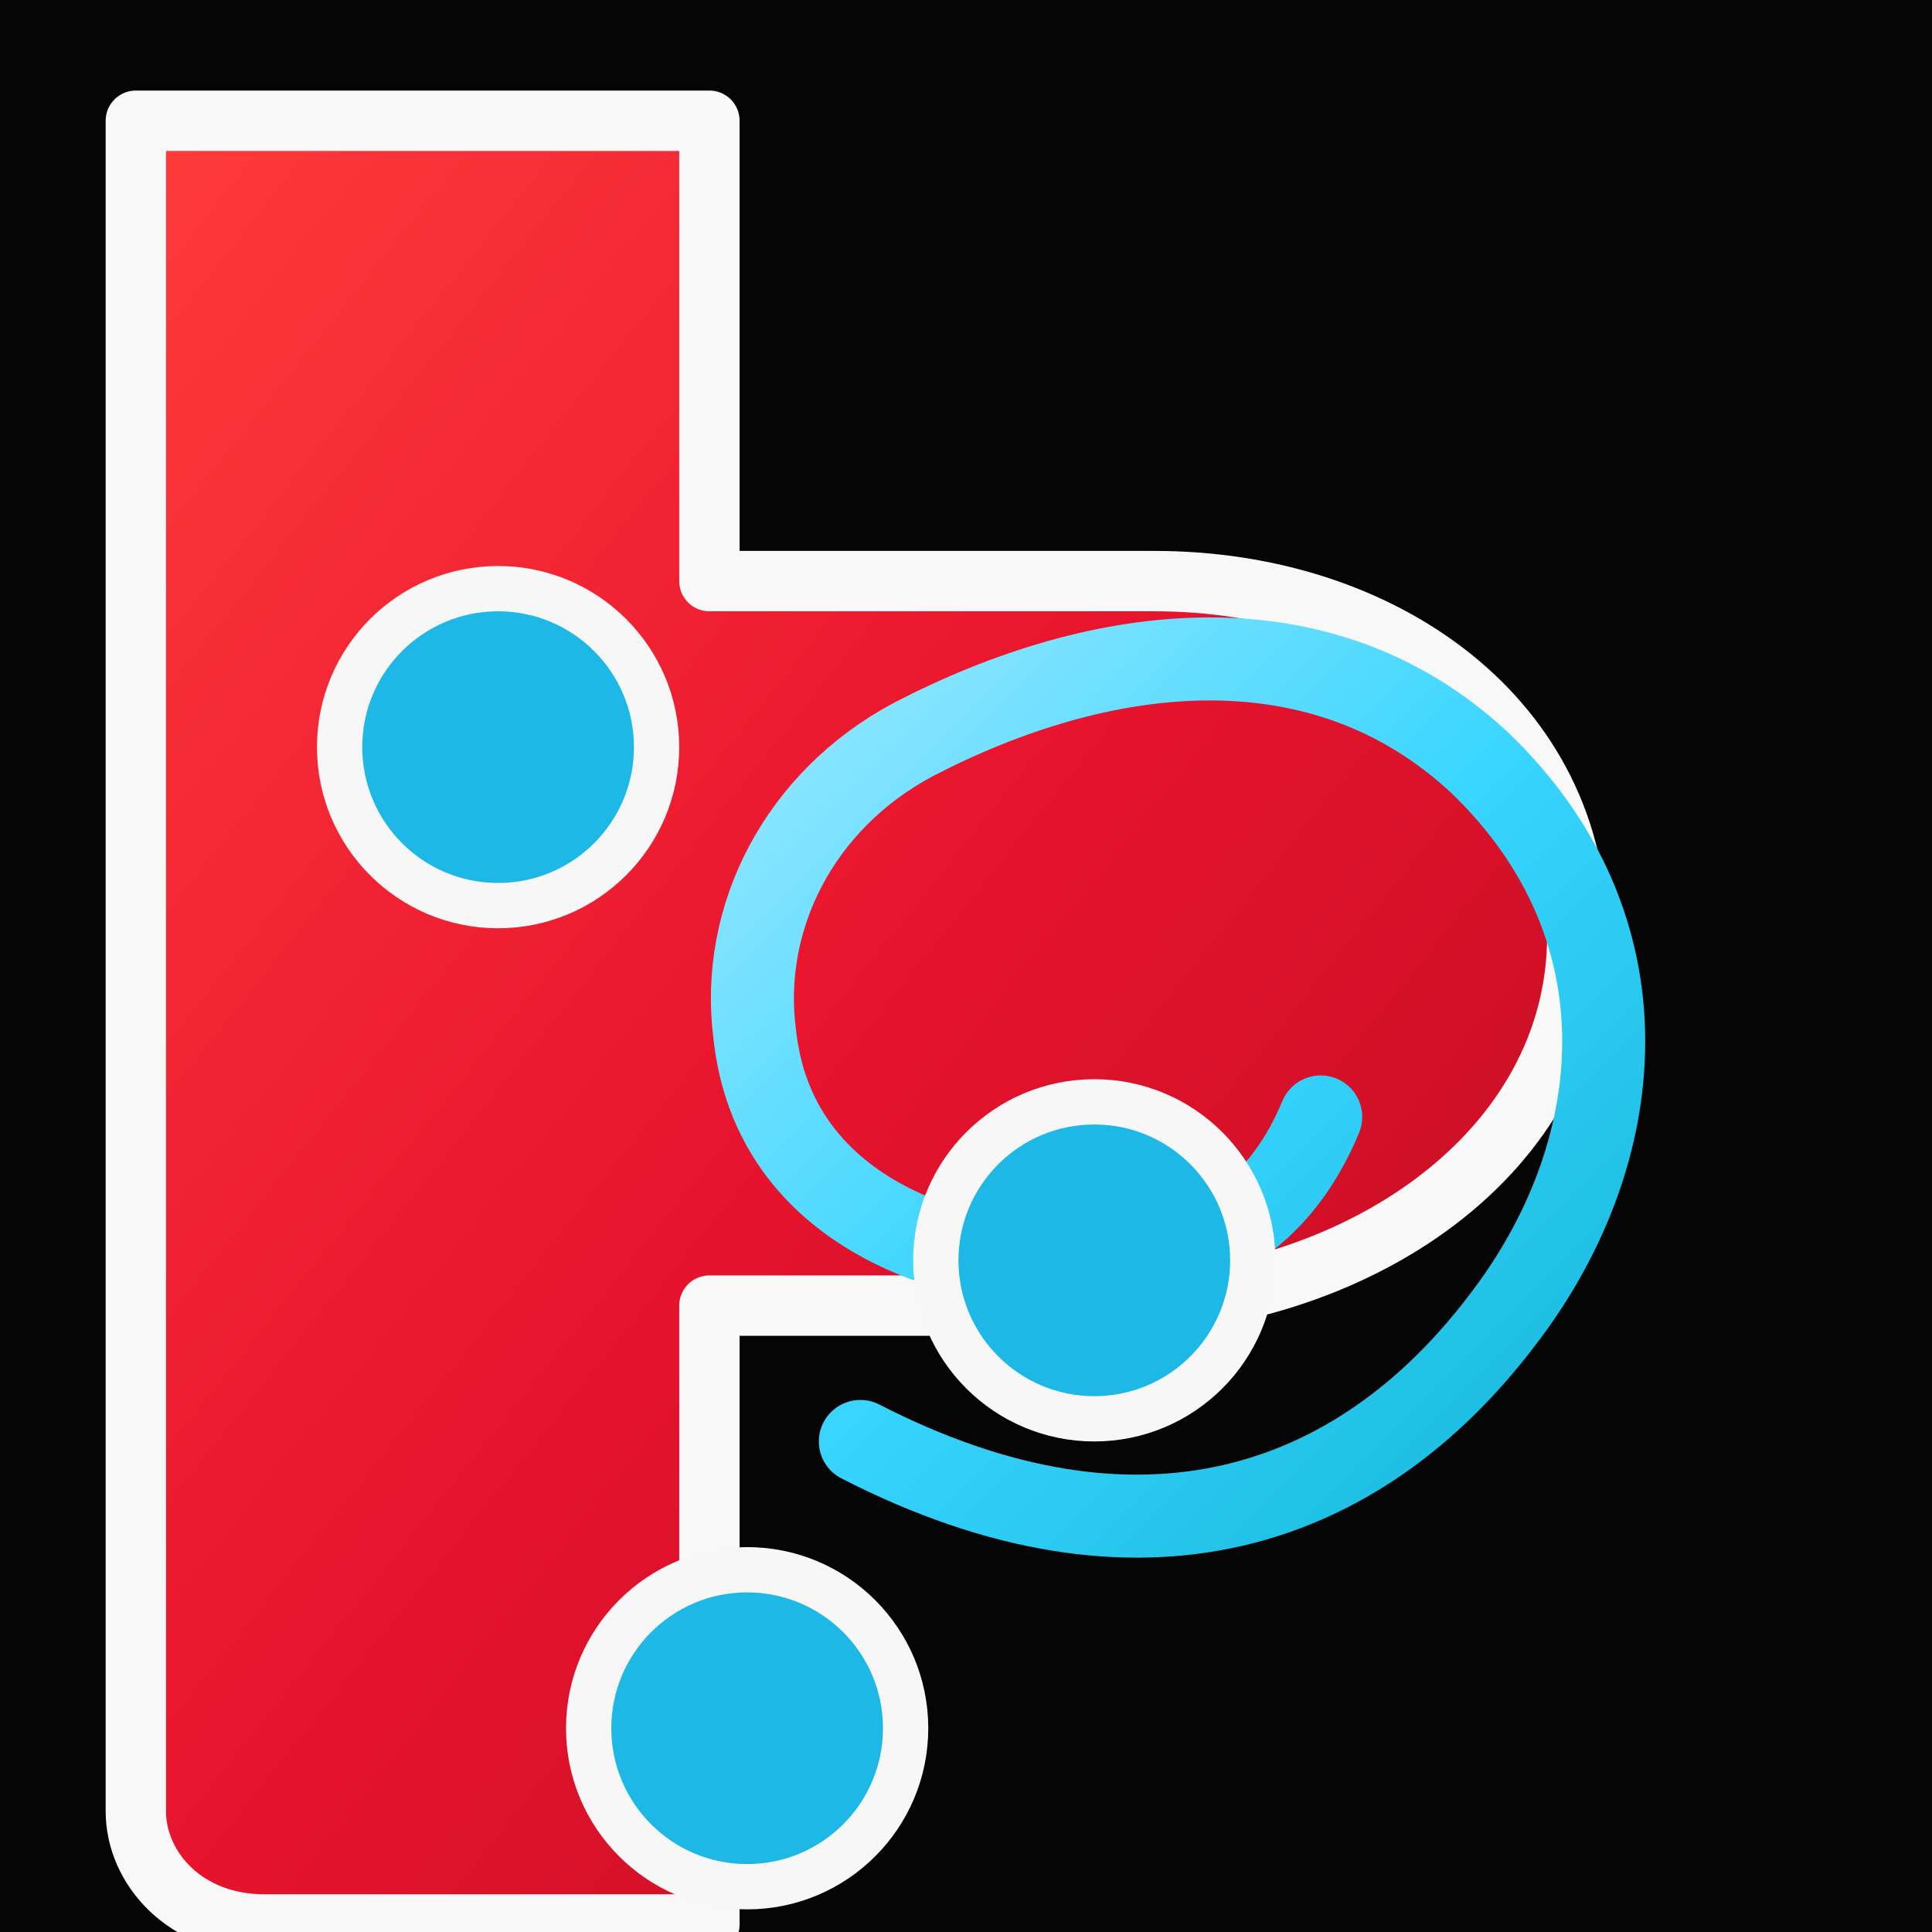
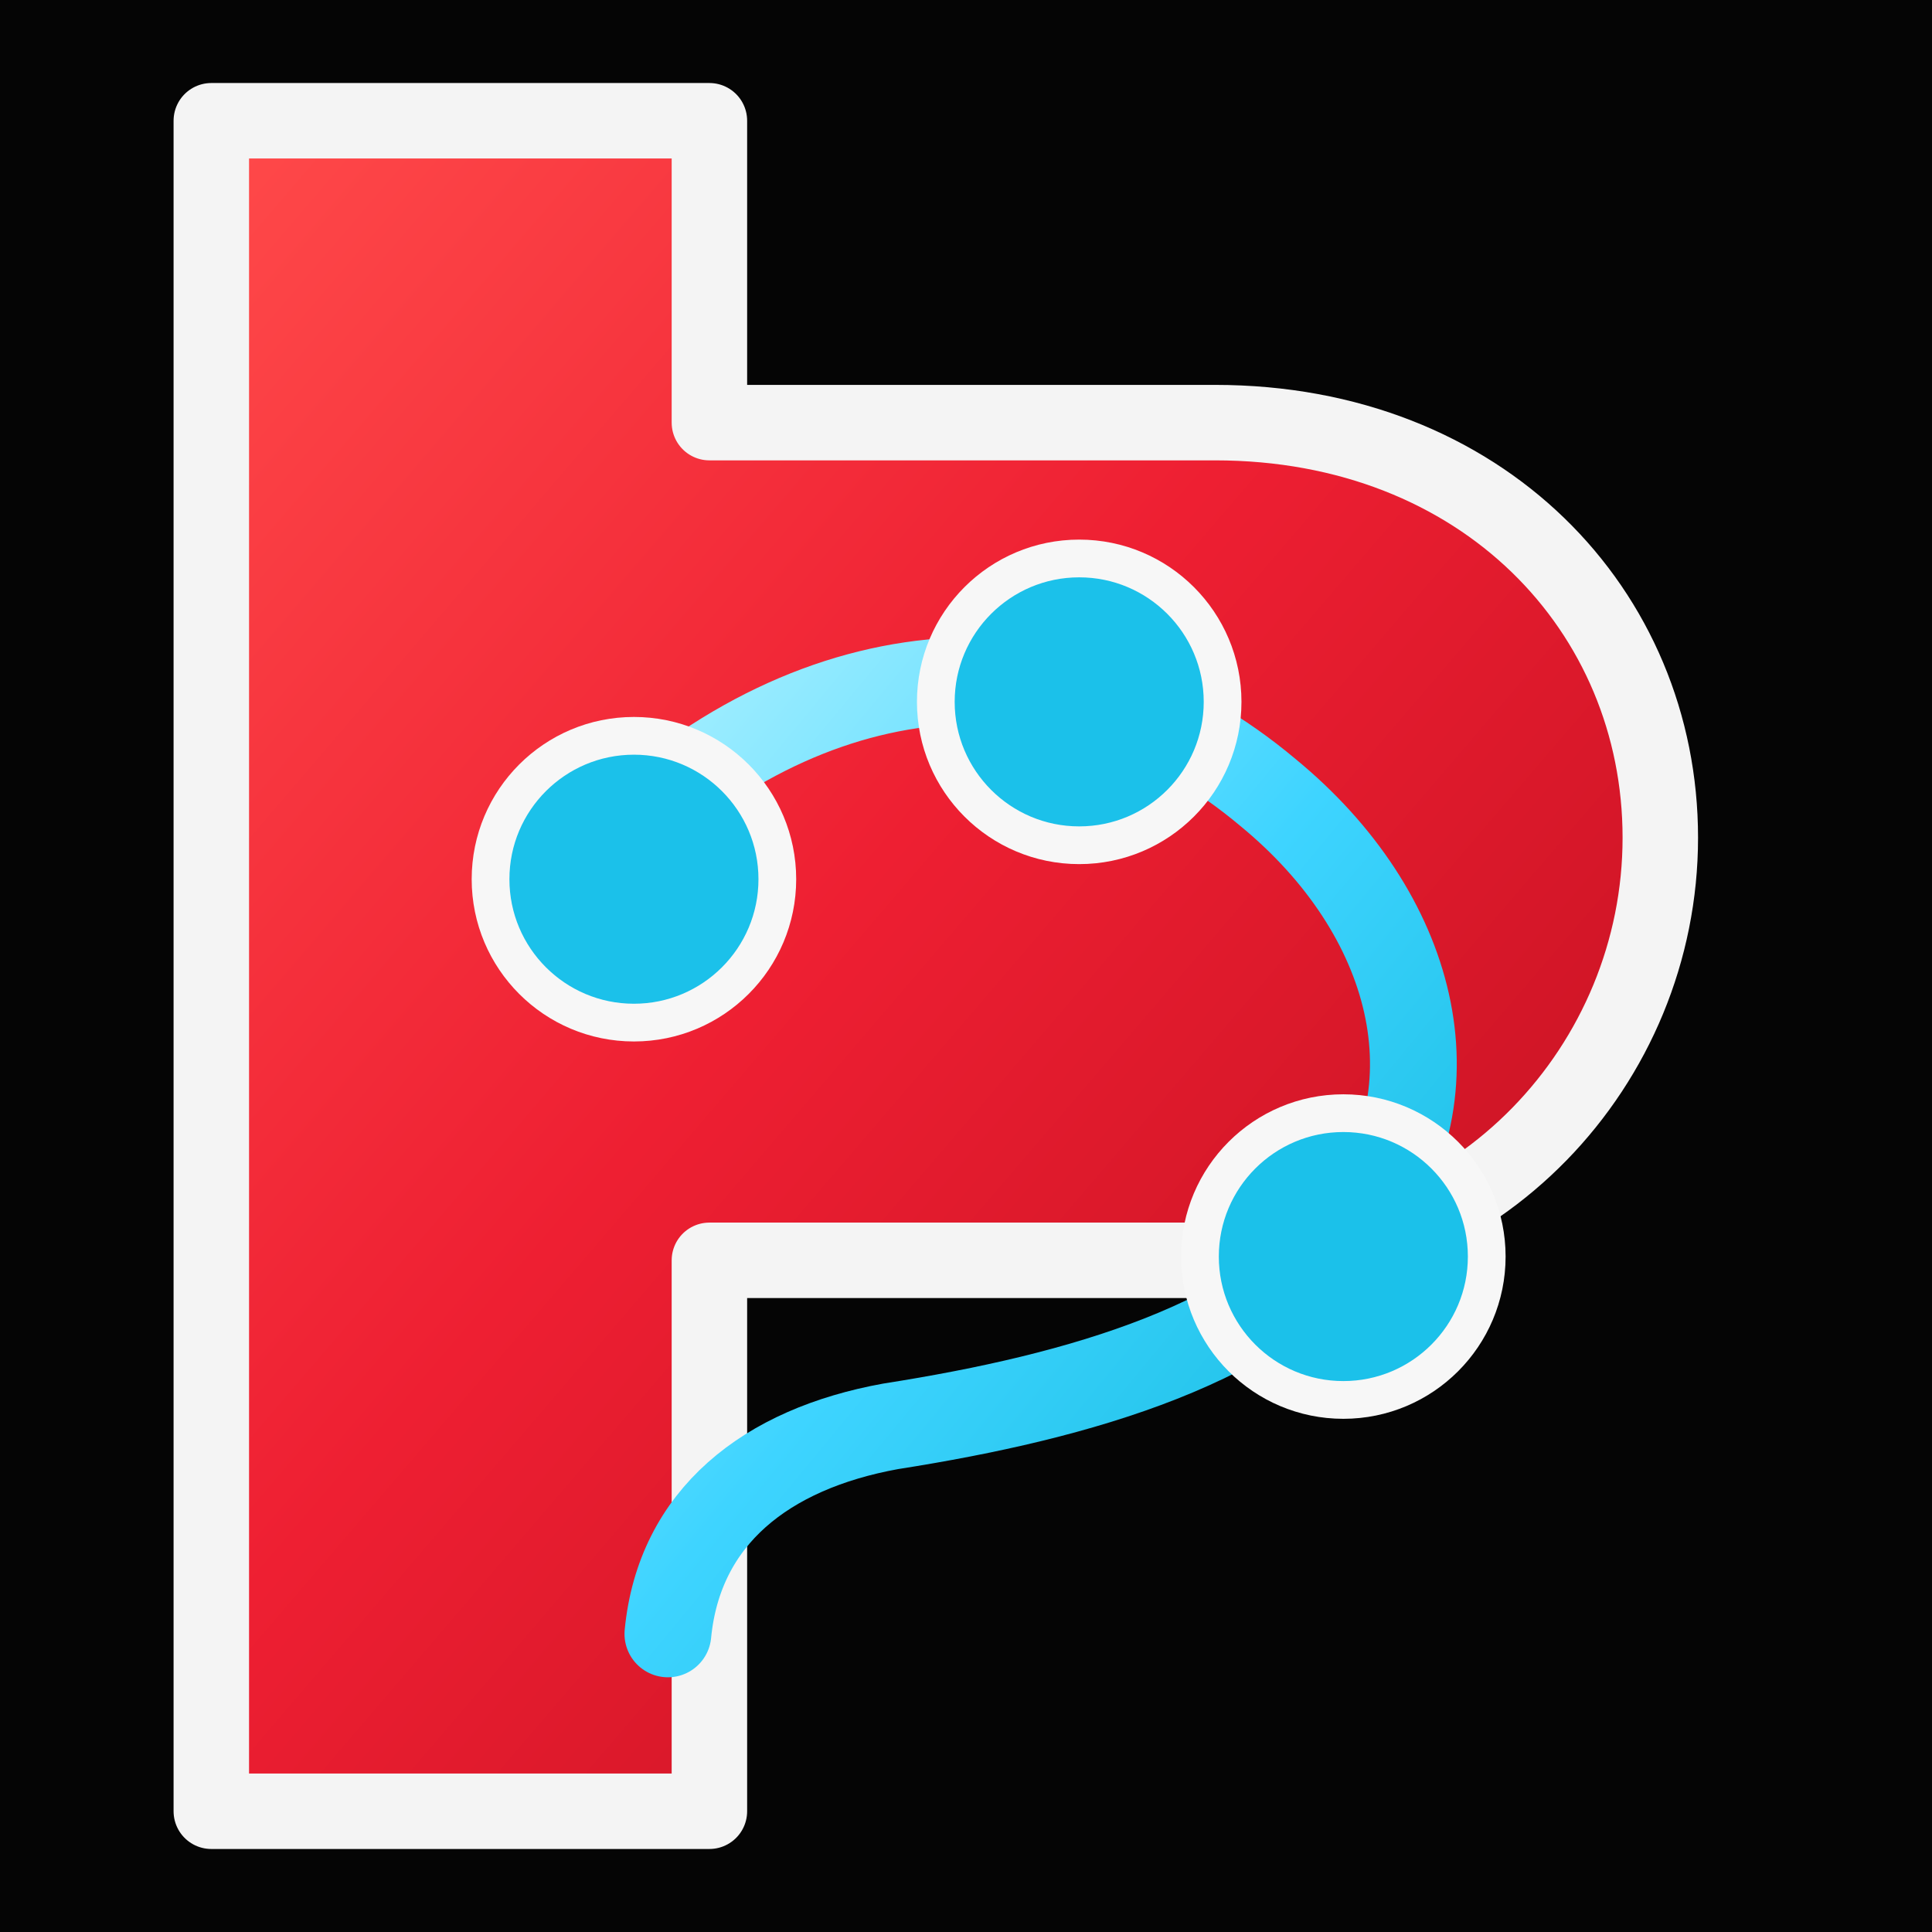
<svg xmlns="http://www.w3.org/2000/svg" viewBox="0 0 512 512">
  <defs>
    <linearGradient id="redFill" x1="0" x2="1" y1="0" y2="1">
-       <stop offset="0%" stop-color="#ff3b3b" />
-       <stop offset="50%" stop-color="#e8132d" />
-       <stop offset="100%" stop-color="#b40d20" />
+       <stop offset="0%" stop-color="#ff4a4a" />
+       <stop offset="45%" stop-color="#ee1f32" />
+       <stop offset="100%" stop-color="#b80d1d" />
    </linearGradient>
    <linearGradient id="cyanStroke" x1="0" x2="1" y1="0" y2="1">
-       <stop offset="0%" stop-color="#9ae8ff" />
-       <stop offset="50%" stop-color="#38d5ff" />
-       <stop offset="100%" stop-color="#14b7d9" />
+       <stop offset="0%" stop-color="#a9f0ff" />
+       <stop offset="50%" stop-color="#3ed4ff" />
+       <stop offset="100%" stop-color="#10b8db" />
    </linearGradient>
  </defs>
  <rect width="512" height="512" fill="#050505" />
-   <path d="M36 32 L36 480 C36 495 49 510 70 510 L188 510 L188 346 L292 346 C360 346 418 305 418 248 C418 191 367 154 306 154 L188 154 L188 32 L36 32 Z" fill="url(#redFill)" stroke="#f8f8f8" stroke-width="16" stroke-linejoin="round" />
-   <path d="M228 382 C302 420 360 400 398 350 C432 306 438 246 392 202 C350 163 292 170 242 196 C212 212 196 243 200 274 C205 321 252 337 292 336 C322 334 340 320 350 296" fill="none" stroke="url(#cyanStroke)" stroke-width="22" stroke-linecap="round" stroke-linejoin="round" />
-   <circle cx="132" cy="198" r="42" fill="#1db8e5" stroke="#f7f7f7" stroke-width="12" />
-   <circle cx="290" cy="334" r="42" fill="#1db8e5" stroke="#f7f7f7" stroke-width="12" />
-   <circle cx="198" cy="458" r="42" fill="#1db8e5" stroke="#f7f7f7" stroke-width="12" />
+   <path d="M56 32 L56 480 L188 480 L188 334 L328 334 C392 334 440 282 440 222 C440 162 393 112 322 112 L188 112 L188 32 L56 32 Z" fill="url(#redFill)" stroke="#f4f4f4" stroke-width="20" stroke-linejoin="round" />
+   <path d="M166 220 C220 170 286 168 336 210 C375 242 387 289 360 324 C335 356 287 370 236 378 C203 384 180 402 177 433" fill="none" stroke="url(#cyanStroke)" stroke-width="23" stroke-linecap="round" stroke-linejoin="round" />
+   <circle cx="168" cy="233" r="38" fill="#1bc1ea" stroke="#f7f7f7" stroke-width="10" />
+   <circle cx="286" cy="186" r="38" fill="#1bc1ea" stroke="#f7f7f7" stroke-width="10" />
+   <circle cx="356" cy="333" r="38" fill="#1bc1ea" stroke="#f7f7f7" stroke-width="10" />
</svg>
